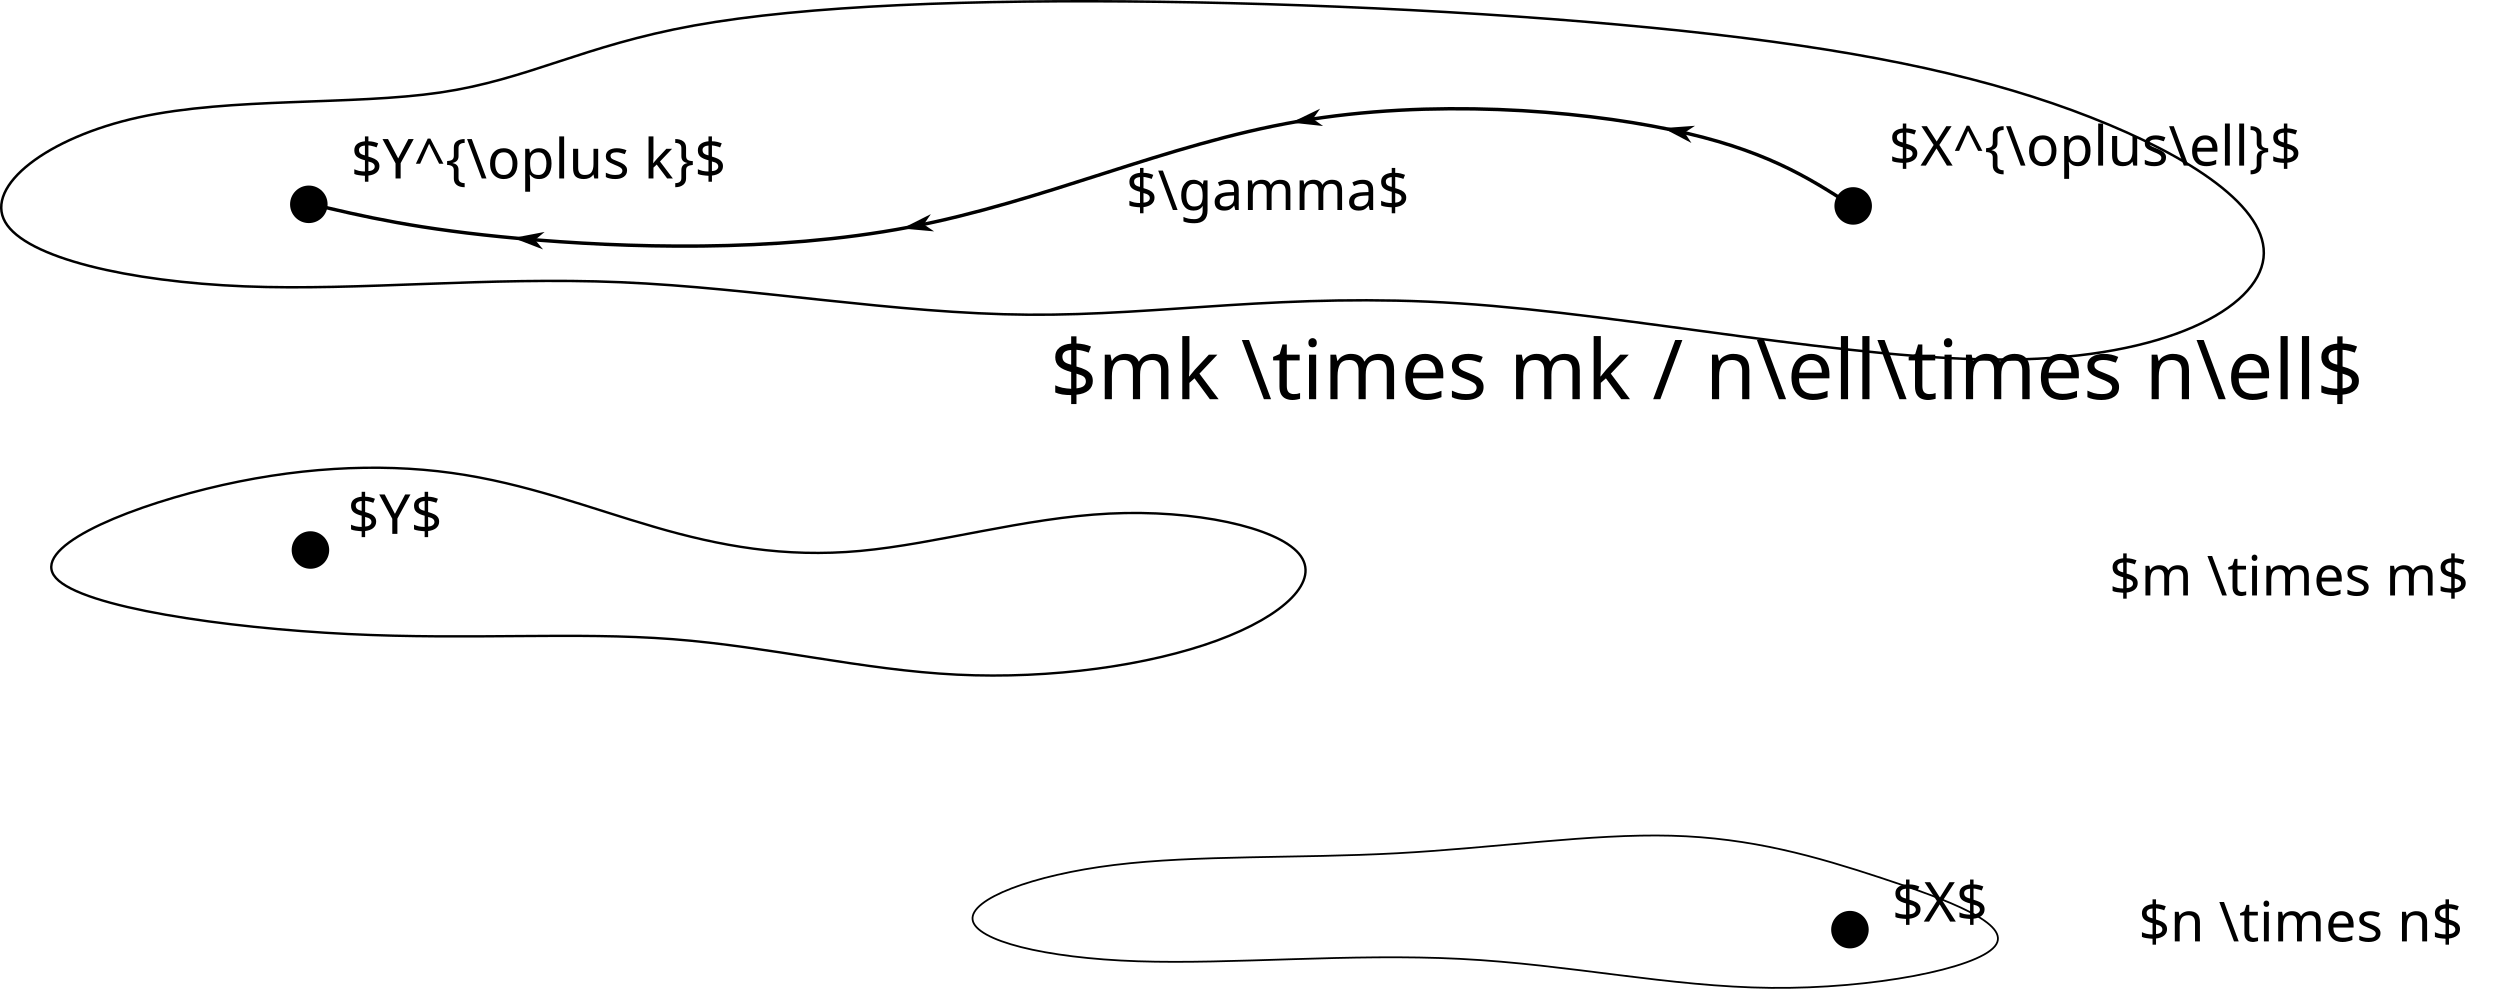
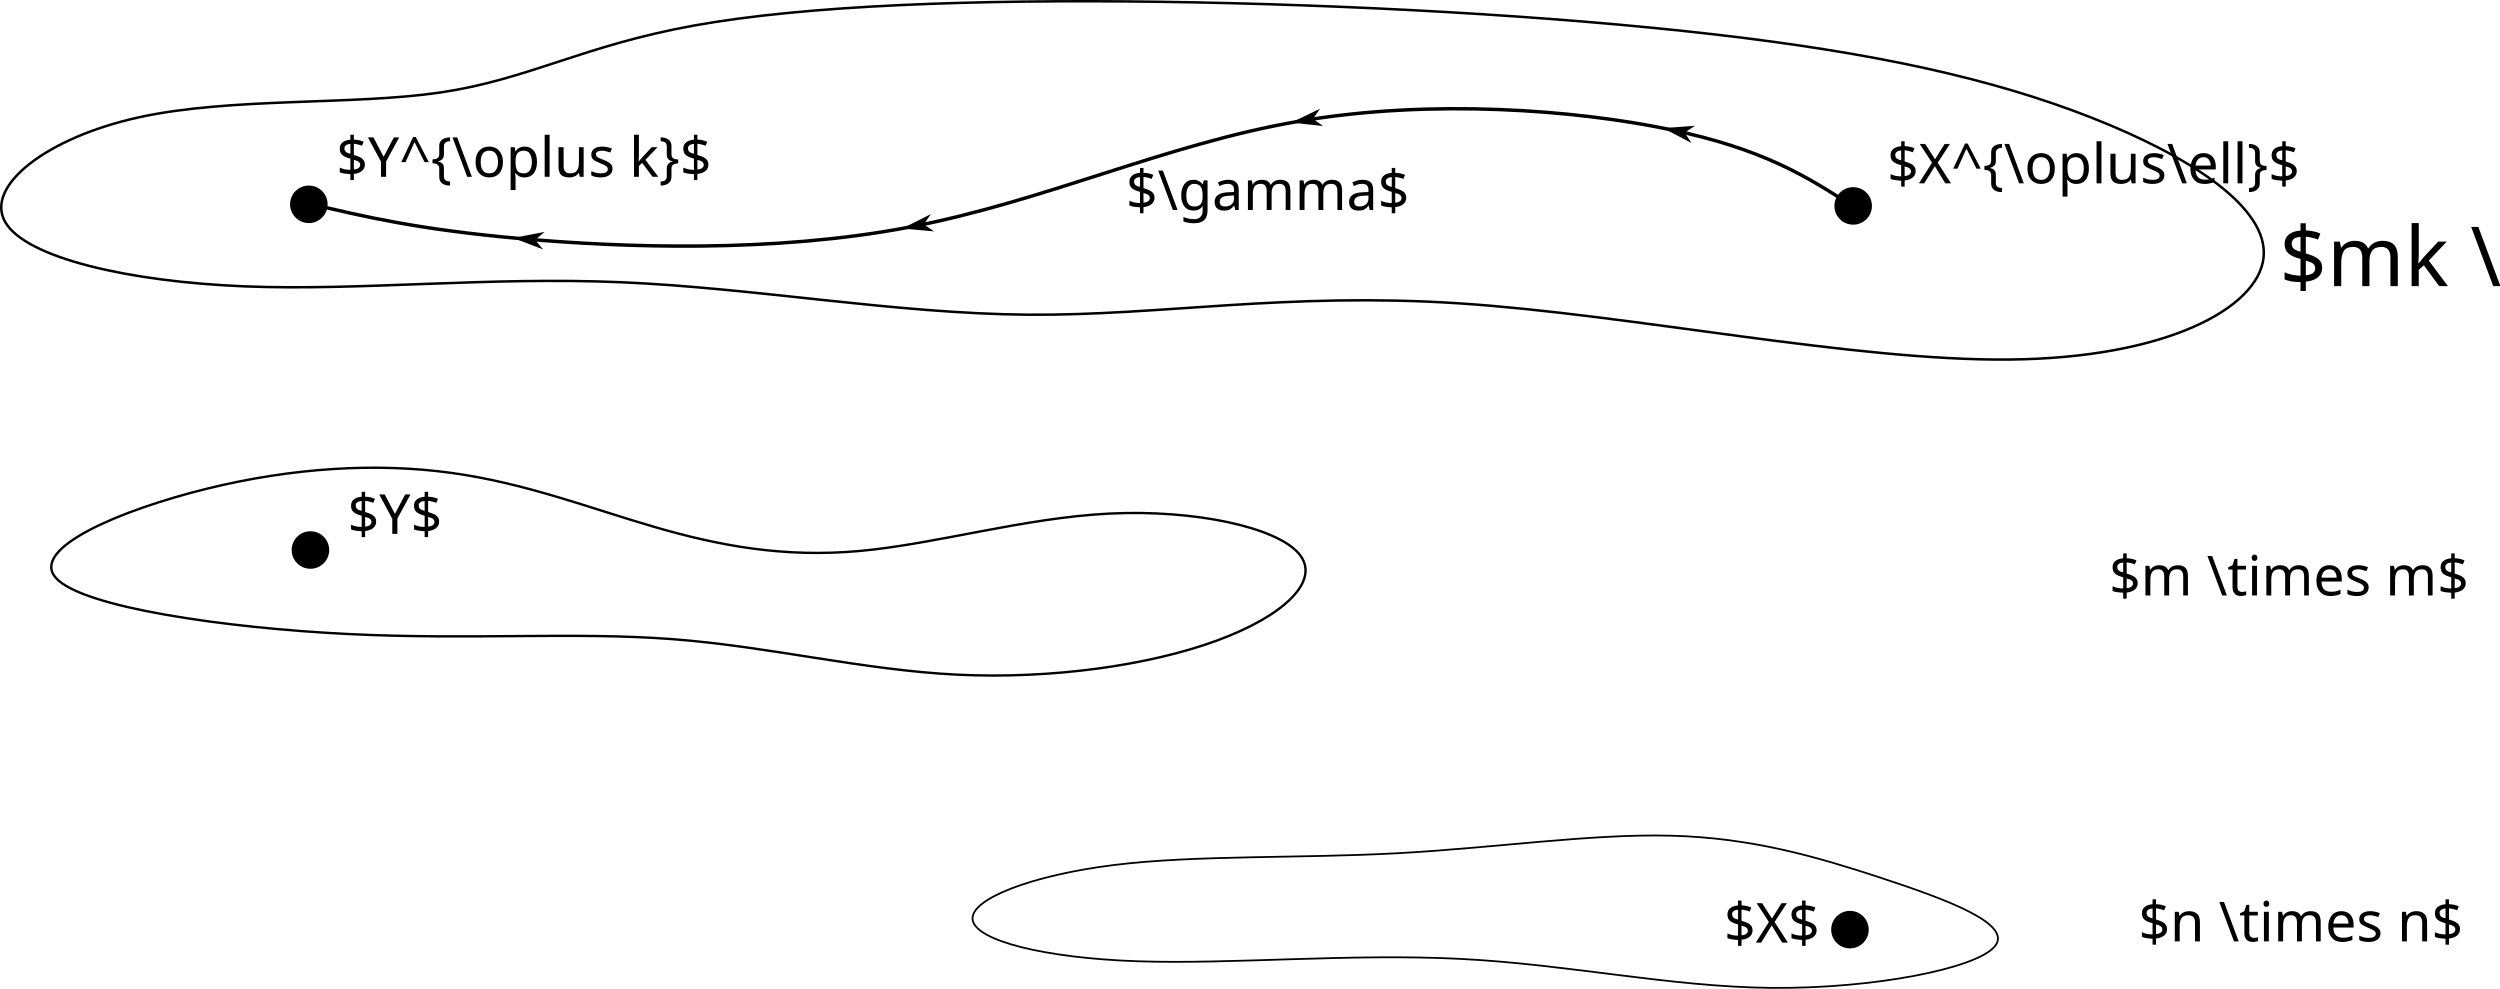
<svg xmlns="http://www.w3.org/2000/svg" width="191.333mm" height="75.677mm" viewBox="0 0 191.333 75.677" version="1.1" id="svg8">
  <defs id="defs2">
    <marker style="overflow:visible" id="Arrow1Mstart" refX="0.0" refY="0.0" orient="auto">
      <path transform="scale(0.4) translate(10,0)" style="fill-rule:evenodd;stroke:#000000;stroke-width:1pt;stroke-opacity:1;fill:#000000;fill-opacity:1" d="M 0.0,0.0 L 5.0,-5.0 L -12.5,0.0 L 5.0,5.0 L 0.0,0.0 z " id="path948" />
    </marker>
  </defs>
  <g id="layer1" transform="translate(-14.93823,-17.24989)">
    <path style="fill:none;stroke:#000000;stroke-width:0.138px;stroke-linecap:butt;stroke-linejoin:miter;stroke-opacity:1" d="m 158.931,84.446 c -5.011,-1.649 -9.947,-3.074 -16.08,-3.237 -6.133,-0.163 -13.462,0.936 -21.016,1.344 -7.554,0.407 -15.332,0.122 -21.615,0.896 -6.283,0.774 -11.069,2.606 -10.845,4.194 0.224,1.588 5.46,2.932 12.64,3.176 7.18,0.244 16.304,-0.611 24.681,-0.183 8.377,0.428 16.005,2.138 23.783,2.219 7.778,0.081 15.706,-1.466 17.127,-3.176 1.421,-1.71 -3.665,-3.583 -8.676,-5.232 z" id="path833" />
    <path style="fill:none;stroke:#000000;stroke-width:0.183px;stroke-linecap:butt;stroke-linejoin:miter;stroke-opacity:1" d="m 65.068,57.591 c -4.936,-1.429 -9.872,-3.359 -15.557,-4.145 -5.684,-0.786 -12.116,-0.429 -18.773,1.215 -6.656,1.644 -13.537,4.573 -11.518,6.825 2.02,2.251 12.939,3.823 22.362,4.288 9.424,0.464 17.351,-0.179 24.831,0.393 7.479,0.572 14.509,2.358 21.764,2.716 7.255,0.357 14.734,-0.715 19.894,-2.608 5.161,-1.894 8.003,-4.609 6.282,-6.646 -1.72,-2.037 -8.002,-3.394 -14.509,-3.073 -6.507,0.322 -13.238,2.322 -19.072,2.858 -5.834,0.536 -10.77,-0.393 -15.706,-1.822 z" id="path837" />
    <path style="fill:none;stroke:#000000;stroke-width:0.192px;stroke-linecap:butt;stroke-linejoin:miter;stroke-opacity:1" d="m 174.936,26.225 c -7.554,-2.959 -16.529,-4.931 -28.869,-6.352 -12.341,-1.42 -28.046,-2.288 -42.332,-2.485 -14.285,-0.197 -27.149,0.276 -35.675,1.815 -8.526,1.539 -12.714,4.142 -19.446,5.129 -6.731,0.986 -16.005,0.355 -23.036,1.894 -7.03,1.539 -11.817,5.247 -10.246,8.009 1.571,2.762 9.498,4.576 18.324,4.931 8.825,0.355 18.548,-0.75 28.794,-0.316 10.246,0.434 21.016,2.407 31.188,2.485 10.172,0.079 19.745,-1.736 32.983,-0.868 13.238,0.868 30.141,4.419 42.107,4.3 11.967,-0.118 18.997,-3.906 19.445,-7.772 0.449,-3.866 -5.684,-7.811 -13.238,-10.77 z" id="path841" />
    <text xml:space="preserve" style="font-size:4.233px;line-height:1.25;font-family:sans-serif;word-spacing:0px;stroke-width:0.265" x="178.6" y="89.3" id="text847">
      <tspan id="tspan845" x="178.6" y="89.3" style="font-size:4.233px;stroke-width:0.265">$n \times n$</tspan>
    </text>
    <text xml:space="preserve" style="font-size:4.233px;line-height:1.25;font-family:sans-serif;word-spacing:0px;stroke-width:0.265" x="176.357" y="62.824" id="text851">
      <tspan id="tspan849" x="176.357" y="62.824" style="font-size:4.233px;stroke-width:0.265">$m \times m$</tspan>
    </text>
-     <text xml:space="preserve" style="font-size:6.35px;line-height:1.25;font-family:sans-serif;word-spacing:0px;stroke-width:0.265" x="95.308" y="47.8" id="text855">
-       <tspan id="tspan853" x="95.308" y="47.8" style="font-size:6.35px;stroke-width:0.265">$mk \times mk / n\ell\times n\ell$</tspan>
+     <text xml:space="preserve" style="font-size:6.35px;line-height:1.25;font-family:sans-serif;word-spacing:0px;stroke-width:0.265" x="189.393" y="39.146" id="text855">
+       <tspan id="tspan853" x="189.393" y="39.146" style="font-size:6.35px;stroke-width:0.265">$mk \times mk / n\ell\times n\ell$</tspan>
    </text>
    <circle style="opacity:1;fill:#000000;fill-opacity:1;fill-rule:evenodd;stroke:#000000;stroke-width:0.707;stroke-dashoffset:28.116;stroke-opacity:0" id="path869" cx="156.52" cy="88.398" r="1.436" />
    <circle style="opacity:1;fill:#000000;fill-opacity:1;fill-rule:evenodd;stroke:#000000;stroke-width:0.707;stroke-dashoffset:28.116;stroke-opacity:0" id="path869-0" cx="38.697" cy="59.344" r="1.436" />
    <circle style="opacity:1;fill:#000000;fill-opacity:1;fill-rule:evenodd;stroke:#000000;stroke-width:0.707;stroke-dashoffset:28.116;stroke-opacity:0" id="path869-8" cx="156.768" cy="33.01" r="1.436" />
    <circle style="opacity:1;fill:#000000;fill-opacity:1;fill-rule:evenodd;stroke:#000000;stroke-width:0.707;stroke-dashoffset:28.116;stroke-opacity:0" id="path869-7" cx="38.574" cy="32.887" r="1.436" />
-     <text xml:space="preserve" style="font-size:4.233px;line-height:1.25;font-family:sans-serif;word-spacing:0px;stroke-width:0.265" x="159.735" y="87.78" id="text906">
-       <tspan id="tspan904" x="159.735" y="87.78" style="font-size:4.233px;stroke-width:0.265">$X$</tspan>
+     <text xml:space="preserve" style="font-size:4.233px;line-height:1.25;font-family:sans-serif;word-spacing:0px;stroke-width:0.265" x="146.877" y="89.387" id="text906">
+       <tspan id="tspan904" x="146.877" y="89.387" style="font-size:4.233px;stroke-width:0.265">$X$</tspan>
    </text>
    <text xml:space="preserve" style="font-size:4.233px;line-height:1.25;font-family:sans-serif;word-spacing:0px;stroke-width:0.265" x="41.541" y="58.108" id="text910">
      <tspan id="tspan908" x="41.541" y="58.108" style="font-size:4.233px;stroke-width:0.265">$Y$</tspan>
    </text>
-     <text xml:space="preserve" style="font-size:4.233px;line-height:1.25;font-family:sans-serif;word-spacing:0px;stroke-width:0.265" x="41.788" y="30.908" id="text914">
-       <tspan id="tspan912" x="41.788" y="30.908" style="font-size:4.233px;stroke-width:0.265">$Y^{\oplus k}$</tspan>
+     <text xml:space="preserve" style="font-size:4.233px;line-height:1.25;font-family:sans-serif;word-spacing:0px;stroke-width:0.265" x="40.676" y="30.785" id="text914">
+       <tspan id="tspan912" x="40.676" y="30.785" style="font-size:4.233px;stroke-width:0.265">$Y^{\oplus k}$</tspan>
    </text>
-     <text xml:space="preserve" style="font-size:4.233px;line-height:1.25;font-family:sans-serif;word-spacing:0px;stroke-width:0.265" x="159.488" y="29.919" id="text918">
-       <tspan id="tspan916" x="159.488" y="29.919" style="font-size:4.233px;stroke-width:0.265">$X^{\oplus\ell}$</tspan>
+     <text xml:space="preserve" style="font-size:4.233px;line-height:1.25;font-family:sans-serif;word-spacing:0px;stroke-width:0.265" x="159.364" y="31.279" id="text918">
+       <tspan id="tspan916" x="159.364" y="31.279" style="font-size:4.233px;stroke-width:0.265">$X^{\oplus\ell}$</tspan>
    </text>
    <path style="fill:none;stroke:#000000;stroke-width:0.265;stroke-linecap:butt;stroke-linejoin:miter;stroke-opacity:1;stroke-miterlimit:4;stroke-dasharray:none;marker-mid:url(#Arrow1Mstart)" d="m 38.592,32.828 c 4.149,0.989 8.298,1.978 16.143,2.679 7.844,0.701 19.383,1.113 29.768,-0.866 10.385,-1.978 19.616,-6.347 29.775,-8.098 10.159,-1.751 21.244,-0.886 28.455,0.618 7.21,1.504 10.545,3.647 13.879,5.79" id="path938" />
    <text xml:space="preserve" style="font-size:4.233px;line-height:1.25;font-family:sans-serif;word-spacing:0px;stroke-width:0.265" x="101.111" y="33.322" id="text1220">
      <tspan id="tspan1218" x="101.111" y="33.322" style="font-size:4.233px;stroke-width:0.265">$\gamma$</tspan>
    </text>
  </g>
</svg>
